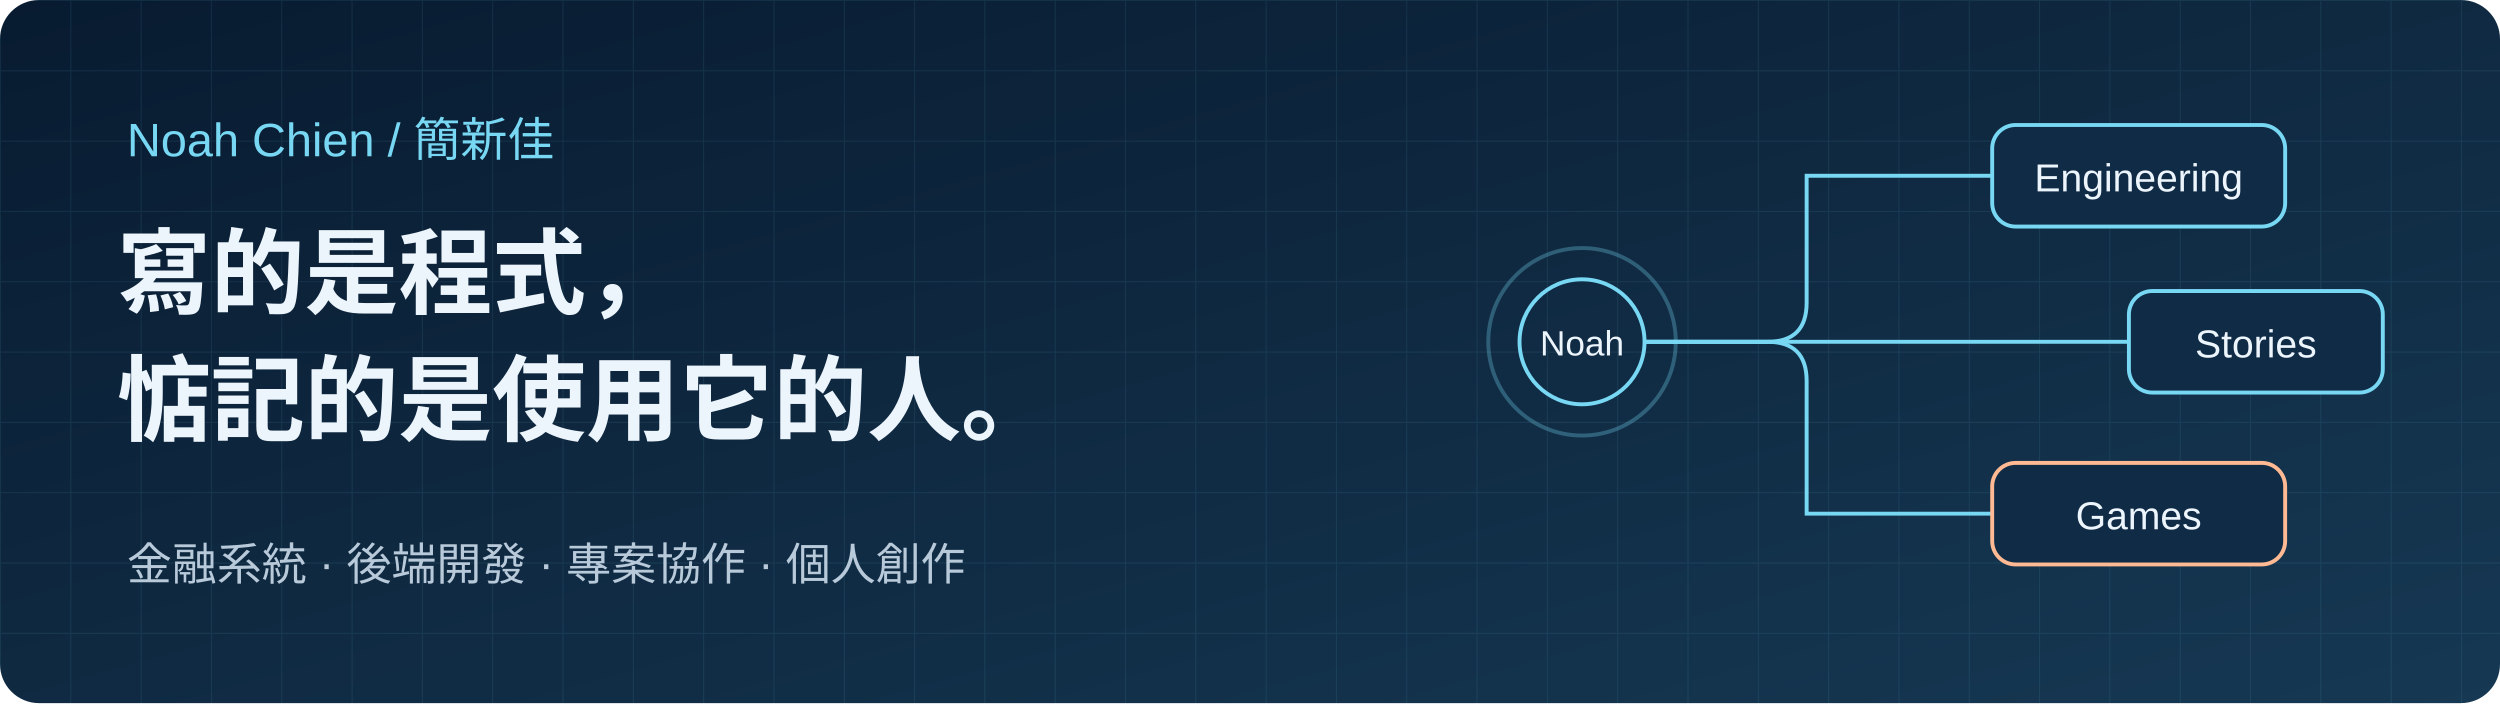
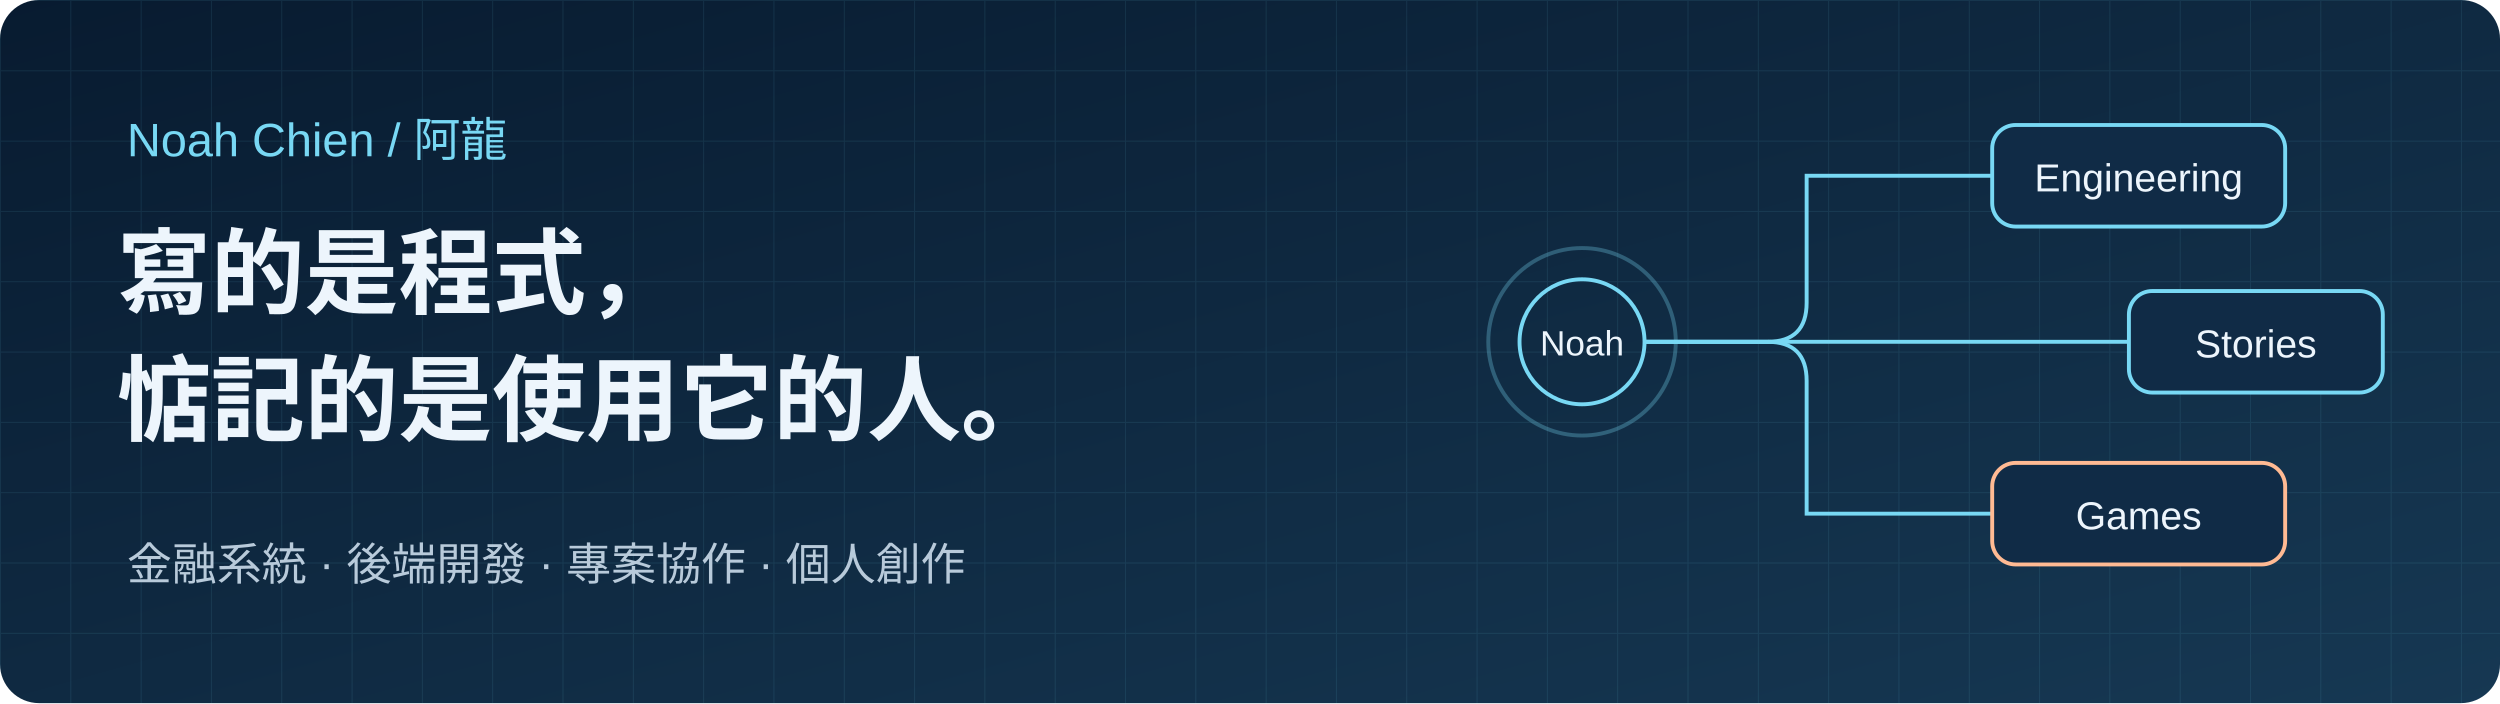
<svg xmlns="http://www.w3.org/2000/svg" width="1280" height="360" viewBox="0 0 1280 360" role="img" aria-labelledby="title desc">
  <defs>
    <linearGradient id="bg" x2="1" y2="1">
      <stop stop-color="#081b30" />
      <stop offset="1" stop-color="#163853" />
    </linearGradient>
    <pattern id="grid" width="36" height="36" patternUnits="userSpaceOnUse">
      <path d="M36 0H0V36" fill="none" stroke="#78d8f4" stroke-opacity=".09" />
    </pattern>
  </defs>
  <rect width="1280" height="360" rx="20" fill="url(#bg)" />
  <rect width="1280" height="360" rx="20" fill="url(#grid)" />
  <g font-family="Arial,Microsoft JhengHei,PingFang TC,sans-serif">
-     <text x="65" y="80" fill="#78d8f4" font-size="24">Noah Chien / 簡新佳</text>
+     <text x="65" y="80" fill="#78d8f4" font-size="24">Noah Chien / 阿龍</text>
    <text x="60" y="157" fill="#edf5fc" font-size="48" font-weight="700">寫的是程式，</text>
    <text x="60" y="222" fill="#edf5fc" font-size="48" font-weight="700">惦記的是使用它的人。</text>
    <text x="65" y="297" fill="#b8cada" font-size="23">金融系統 · 後端開發 · 專案協作 · 個人創作</text>
  </g>
  <g fill="none" stroke="#78d8f4" stroke-width="2">
    <path d="M842 175H905Q925 175 925 155V90H1020" />
    <path d="M842 175H1090" />
    <path d="M842 175H905Q925 175 925 195V263H1020" />
    <circle cx="810" cy="175" r="32" />
    <circle cx="810" cy="175" r="48" stroke-opacity=".3" />
    <rect x="1020" y="64" width="150" height="52" rx="12" fill="#102b46" />
    <rect x="1090" y="149" width="130" height="52" rx="12" fill="#102b46" />
    <rect x="1020" y="237" width="150" height="52" rx="12" fill="#102b46" stroke="#ffba93" />
  </g>
  <g fill="#edf5fc" font-family="Arial,Microsoft JhengHei,sans-serif" font-size="20" text-anchor="middle">
    <text x="1095" y="98">Engineering</text>
    <text x="1155" y="183">Stories</text>
    <text x="1095" y="271">Games</text>
    <text x="810" y="182" font-size="18">Noah</text>
  </g>
</svg>
